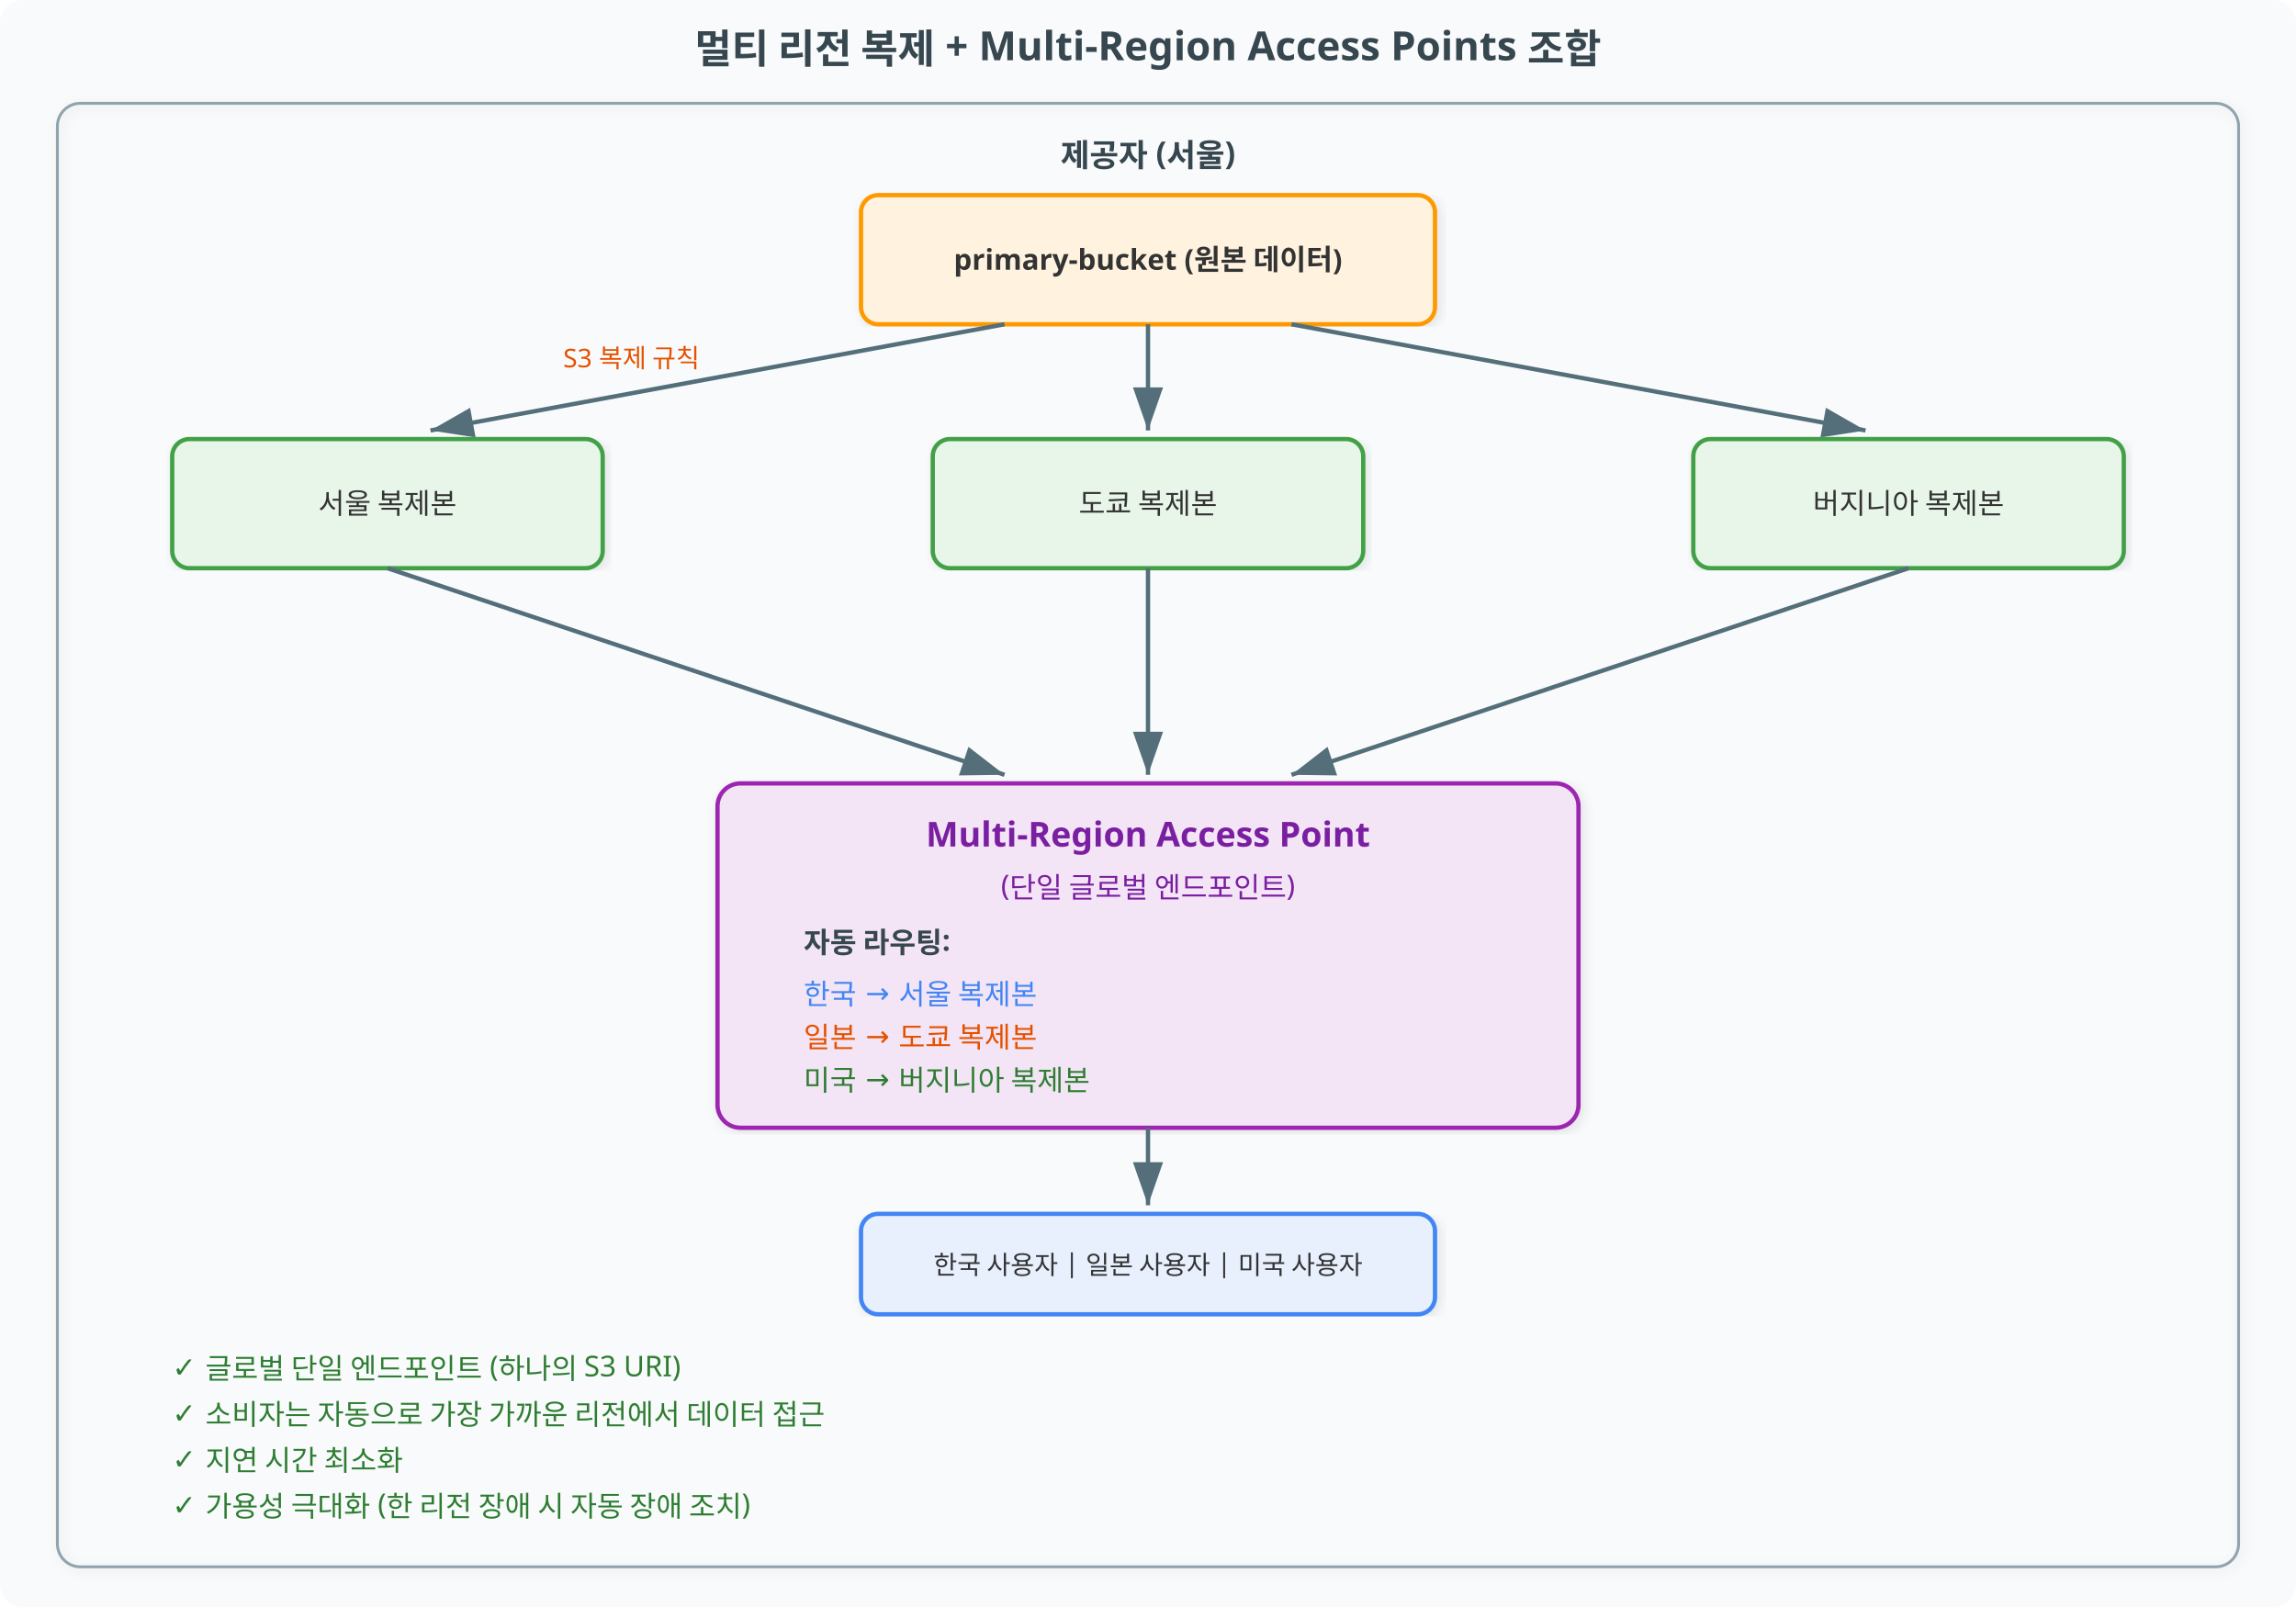
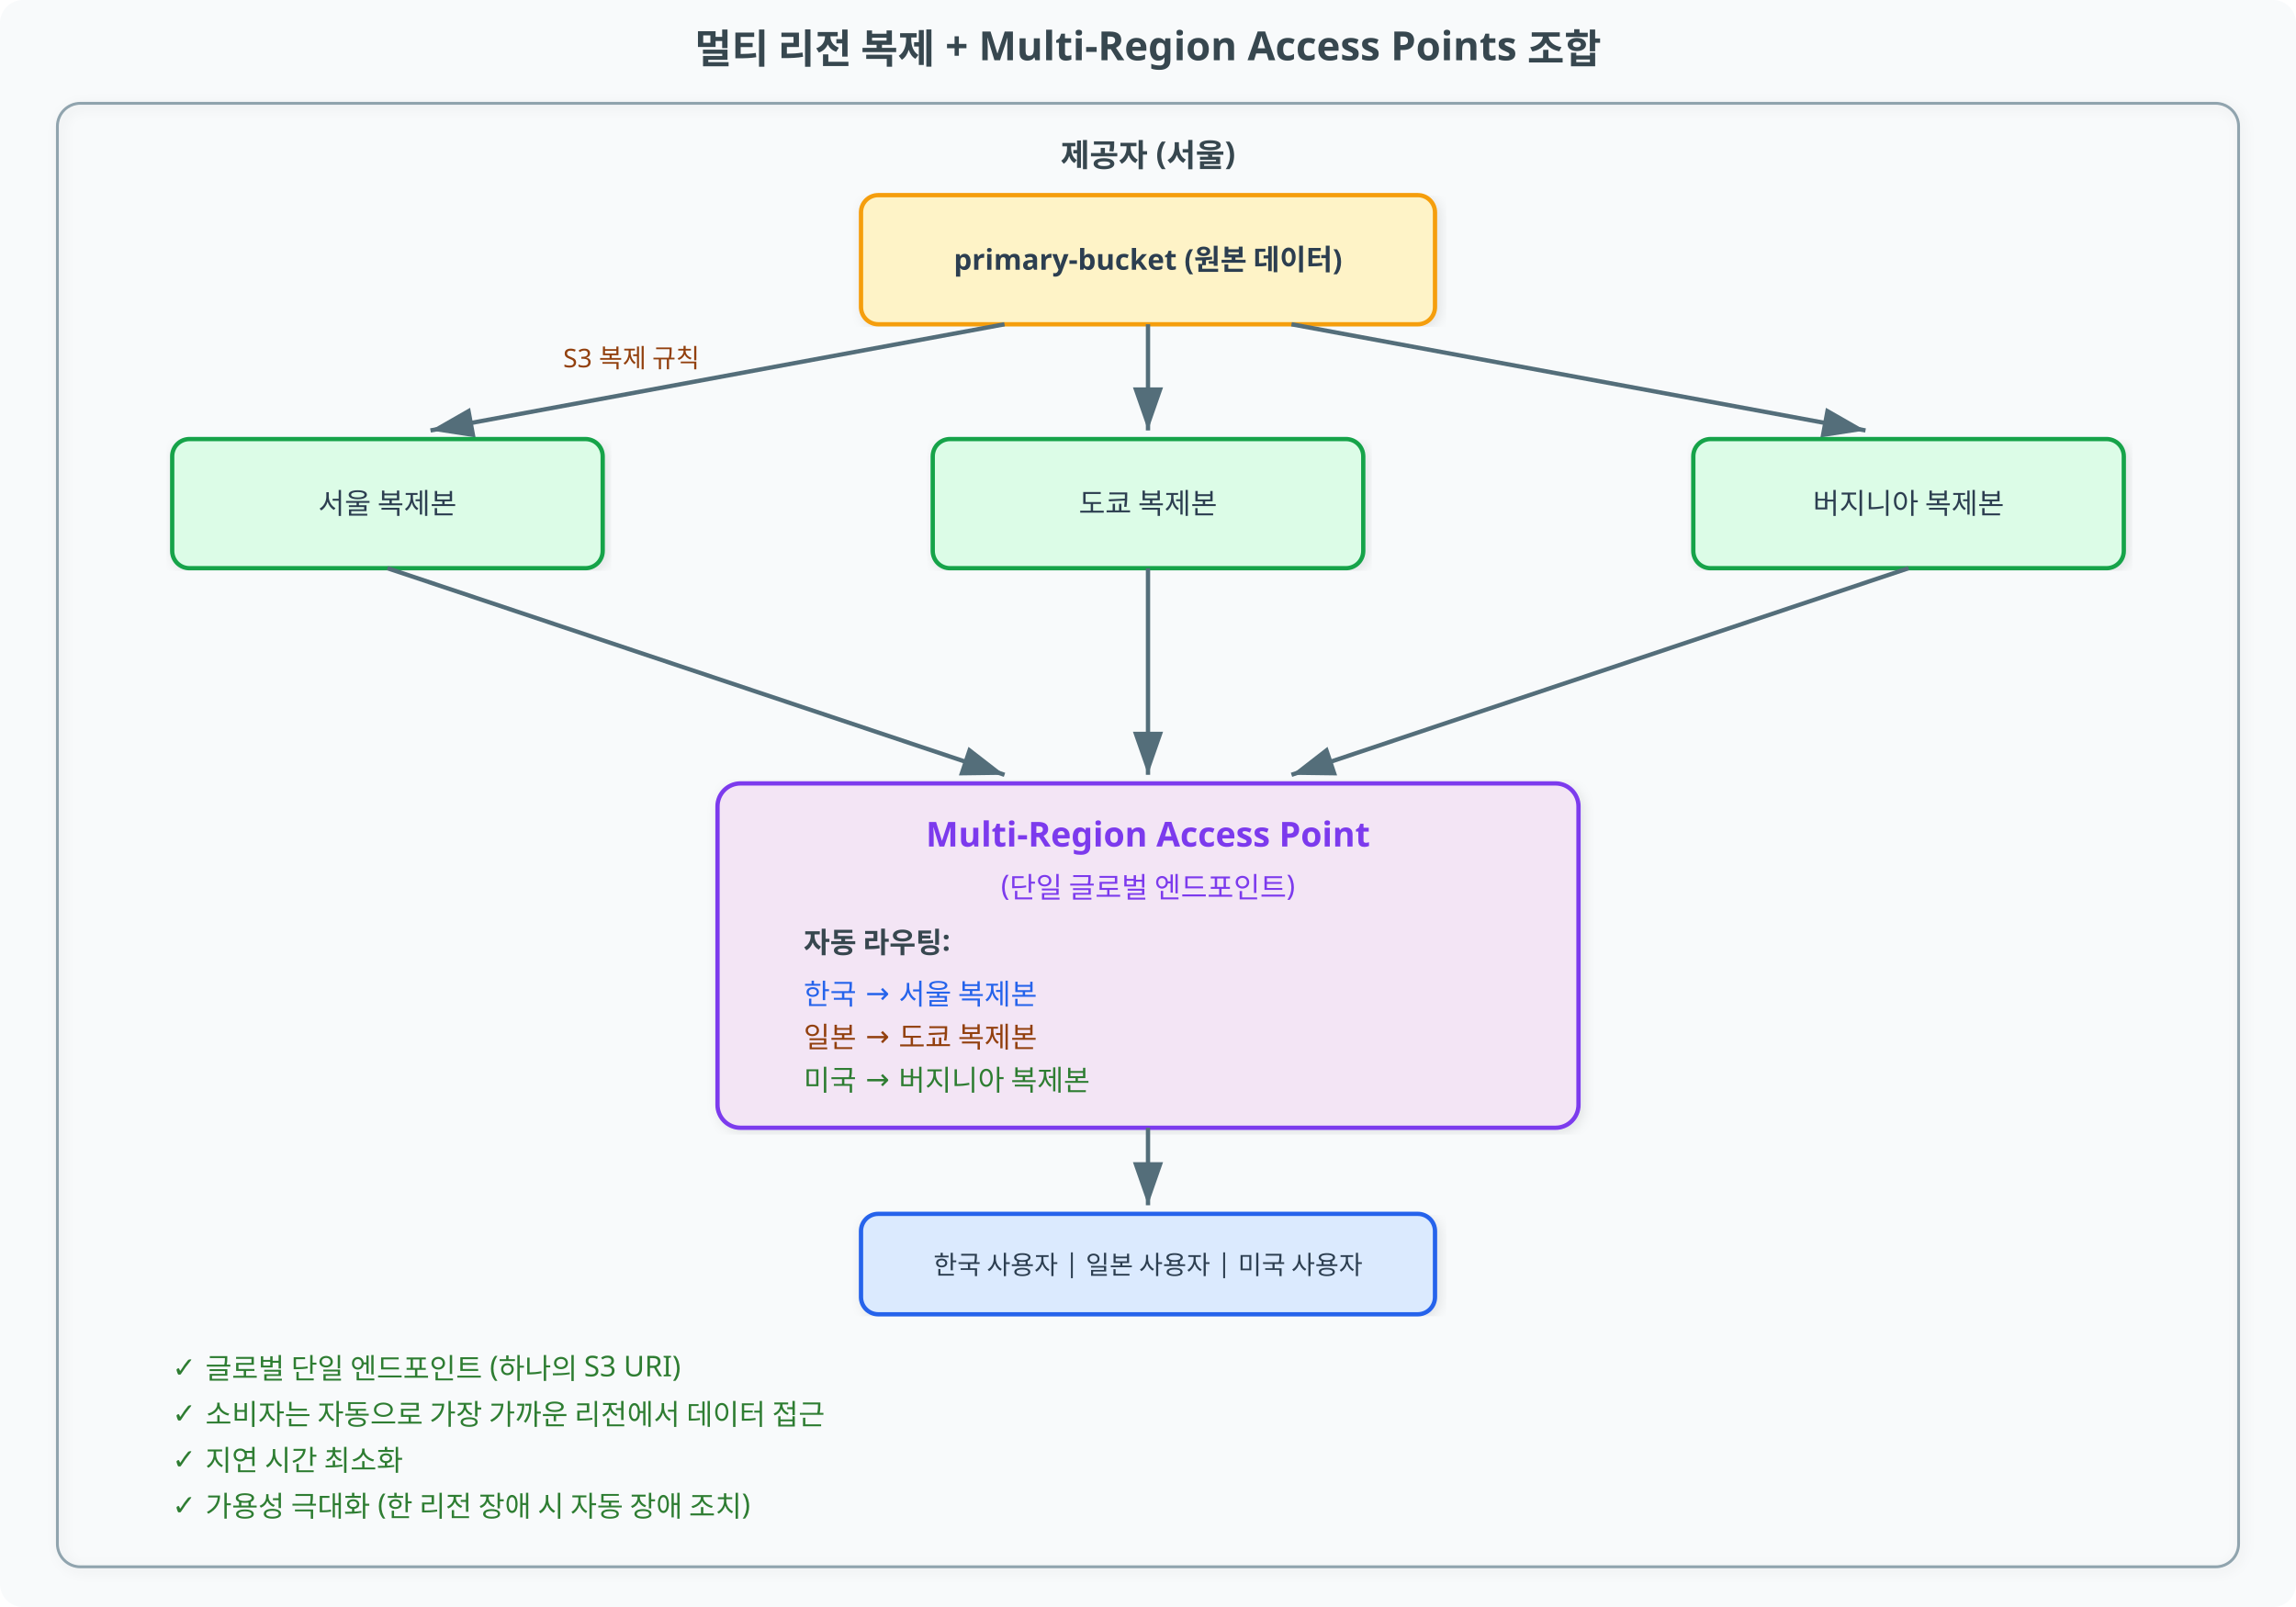
- <svg xmlns="http://www.w3.org/2000/svg" viewBox="0 0 800 560">
+ <svg xmlns="http://www.w3.org/2000/svg" viewBox="0 0 800 560" font-family="'Segoe UI','Noto Sans KR',system-ui,sans-serif">
  <defs>
    <marker id="arr13" markerWidth="10" markerHeight="7" refX="10" refY="3.5" orient="auto">
      <polygon points="0 0, 10 3.5, 0 7" fill="#546e7a" />
    </marker>
    <filter id="sh13" x="-2%" y="-2%" width="104%" height="104%">
      <feDropShadow dx="1" dy="1" stdDeviation="2" flood-opacity="0.1" />
    </filter>
  </defs>
  <rect width="800" height="560" fill="#f8fafb" rx="8" />
  <text x="400" y="22" text-anchor="middle" font-size="14" font-weight="bold" font-family="sans-serif" fill="#37474f">멀티 리전 복제 + Multi-Region Access Points 조합</text>
  <rect x="20" y="36" width="760" height="510" rx="8" fill="none" stroke="#90a4ae" stroke-width="1" filter="url(#sh13)" />
  <text x="400" y="58" text-anchor="middle" font-size="11" font-weight="bold" font-family="sans-serif" fill="#37474f">제공자 (서울)</text>
-   <rect x="300" y="68" width="200" height="45" rx="6" fill="#fff3e0" stroke="#ff9900" stroke-width="1.5" filter="url(#sh13)" />
-   <text x="400" y="94" text-anchor="middle" font-size="10" font-weight="bold" font-family="sans-serif" fill="#333">primary-bucket (원본 데이터)</text>
+   <rect x="300" y="68" width="200" height="45" rx="6" fill="#fef3c7" stroke="#f59e0b" stroke-width="1.5" filter="url(#sh13)" />
+   <text x="400" y="94" text-anchor="middle" font-size="10" font-weight="bold" font-family="sans-serif" fill="#2c3e50">primary-bucket (원본 데이터)</text>
  <line x1="350" y1="113" x2="150" y2="150" stroke="#546e7a" stroke-width="1.5" marker-end="url(#arr13)" />
  <line x1="400" y1="113" x2="400" y2="150" stroke="#546e7a" stroke-width="1.5" marker-end="url(#arr13)" />
  <line x1="450" y1="113" x2="650" y2="150" stroke="#546e7a" stroke-width="1.5" marker-end="url(#arr13)" />
-   <text x="220" y="128" text-anchor="middle" font-size="9" font-weight="normal" font-family="sans-serif" fill="#e65100">S3 복제 규칙</text>
-   <rect x="60" y="153" width="150" height="45" rx="6" fill="#e8f5e9" stroke="#43a047" stroke-width="1.5" filter="url(#sh13)" />
-   <text x="135" y="179" text-anchor="middle" font-size="10" font-weight="normal" font-family="sans-serif" fill="#333">서울 복제본</text>
-   <rect x="325" y="153" width="150" height="45" rx="6" fill="#e8f5e9" stroke="#43a047" stroke-width="1.5" filter="url(#sh13)" />
-   <text x="400" y="179" text-anchor="middle" font-size="10" font-weight="normal" font-family="sans-serif" fill="#333">도쿄 복제본</text>
-   <rect x="590" y="153" width="150" height="45" rx="6" fill="#e8f5e9" stroke="#43a047" stroke-width="1.5" filter="url(#sh13)" />
-   <text x="665" y="179" text-anchor="middle" font-size="10" font-weight="normal" font-family="sans-serif" fill="#333">버지니아 복제본</text>
+   <text x="220" y="128" text-anchor="middle" font-size="9" font-weight="normal" font-family="sans-serif" fill="#92400e">S3 복제 규칙</text>
+   <rect x="60" y="153" width="150" height="45" rx="6" fill="#dcfce7" stroke="#16a34a" stroke-width="1.5" filter="url(#sh13)" />
+   <text x="135" y="179" text-anchor="middle" font-size="10" font-weight="normal" font-family="sans-serif" fill="#2c3e50">서울 복제본</text>
+   <rect x="325" y="153" width="150" height="45" rx="6" fill="#dcfce7" stroke="#16a34a" stroke-width="1.5" filter="url(#sh13)" />
+   <text x="400" y="179" text-anchor="middle" font-size="10" font-weight="normal" font-family="sans-serif" fill="#2c3e50">도쿄 복제본</text>
+   <rect x="590" y="153" width="150" height="45" rx="6" fill="#dcfce7" stroke="#16a34a" stroke-width="1.5" filter="url(#sh13)" />
+   <text x="665" y="179" text-anchor="middle" font-size="10" font-weight="normal" font-family="sans-serif" fill="#2c3e50">버지니아 복제본</text>
  <line x1="135" y1="198" x2="350" y2="270" stroke="#546e7a" stroke-width="1.5" marker-end="url(#arr13)" />
  <line x1="400" y1="198" x2="400" y2="270" stroke="#546e7a" stroke-width="1.5" marker-end="url(#arr13)" />
  <line x1="665" y1="198" x2="450" y2="270" stroke="#546e7a" stroke-width="1.5" marker-end="url(#arr13)" />
-   <rect x="250" y="273" width="300" height="120" rx="8" fill="#f3e5f5" stroke="#9c27b0" stroke-width="1.5" filter="url(#sh13)" />
-   <text x="400" y="295" text-anchor="middle" font-size="12" font-weight="bold" font-family="sans-serif" fill="#7b1fa2">Multi-Region Access Point</text>
-   <text x="400" y="312" text-anchor="middle" font-size="10" font-weight="normal" font-family="sans-serif" fill="#7b1fa2">(단일 글로벌 엔드포인트)</text>
+   <rect x="250" y="273" width="300" height="120" rx="8" fill="#f3e5f5" stroke="#7c3aed" stroke-width="1.5" filter="url(#sh13)" />
+   <text x="400" y="295" text-anchor="middle" font-size="12" font-weight="bold" font-family="sans-serif" fill="#7c3aed">Multi-Region Access Point</text>
+   <text x="400" y="312" text-anchor="middle" font-size="10" font-weight="normal" font-family="sans-serif" fill="#7c3aed">(단일 글로벌 엔드포인트)</text>
  <text x="280" y="332" text-anchor="start" font-size="10" font-weight="bold" font-family="sans-serif" fill="#37474f">자동 라우팅:</text>
-   <text x="280" y="350" text-anchor="start" font-size="10" font-weight="normal" font-family="sans-serif" fill="#4285f4">한국 → 서울 복제본</text>
-   <text x="280" y="365" text-anchor="start" font-size="10" font-weight="normal" font-family="sans-serif" fill="#e65100">일본 → 도쿄 복제본</text>
+   <text x="280" y="350" text-anchor="start" font-size="10" font-weight="normal" font-family="sans-serif" fill="#2563eb">한국 → 서울 복제본</text>
+   <text x="280" y="365" text-anchor="start" font-size="10" font-weight="normal" font-family="sans-serif" fill="#92400e">일본 → 도쿄 복제본</text>
  <text x="280" y="380" text-anchor="start" font-size="10" font-weight="normal" font-family="sans-serif" fill="#2e7d32">미국 → 버지니아 복제본</text>
  <line x1="400" y1="393" x2="400" y2="420" stroke="#546e7a" stroke-width="1.5" marker-end="url(#arr13)" />
-   <rect x="300" y="423" width="200" height="35" rx="6" fill="#e8f0fe" stroke="#4285f4" stroke-width="1.5" filter="url(#sh13)" />
-   <text x="400" y="444" text-anchor="middle" font-size="9" font-weight="normal" font-family="sans-serif" fill="#333">한국 사용자 | 일본 사용자 | 미국 사용자</text>
+   <rect x="300" y="423" width="200" height="35" rx="6" fill="#dbeafe" stroke="#2563eb" stroke-width="1.5" filter="url(#sh13)" />
+   <text x="400" y="444" text-anchor="middle" font-size="9" font-weight="normal" font-family="sans-serif" fill="#2c3e50">한국 사용자 | 일본 사용자 | 미국 사용자</text>
  <text x="60" y="480" text-anchor="start" font-size="10" font-weight="normal" font-family="sans-serif" fill="#2e7d32">✓ 글로벌 단일 엔드포인트 (하나의 S3 URI)</text>
  <text x="60" y="496" text-anchor="start" font-size="10" font-weight="normal" font-family="sans-serif" fill="#2e7d32">✓ 소비자는 자동으로 가장 가까운 리전에서 데이터 접근</text>
  <text x="60" y="512" text-anchor="start" font-size="10" font-weight="normal" font-family="sans-serif" fill="#2e7d32">✓ 지연 시간 최소화</text>
  <text x="60" y="528" text-anchor="start" font-size="10" font-weight="normal" font-family="sans-serif" fill="#2e7d32">✓ 가용성 극대화 (한 리전 장애 시 자동 장애 조치)</text>
</svg>
